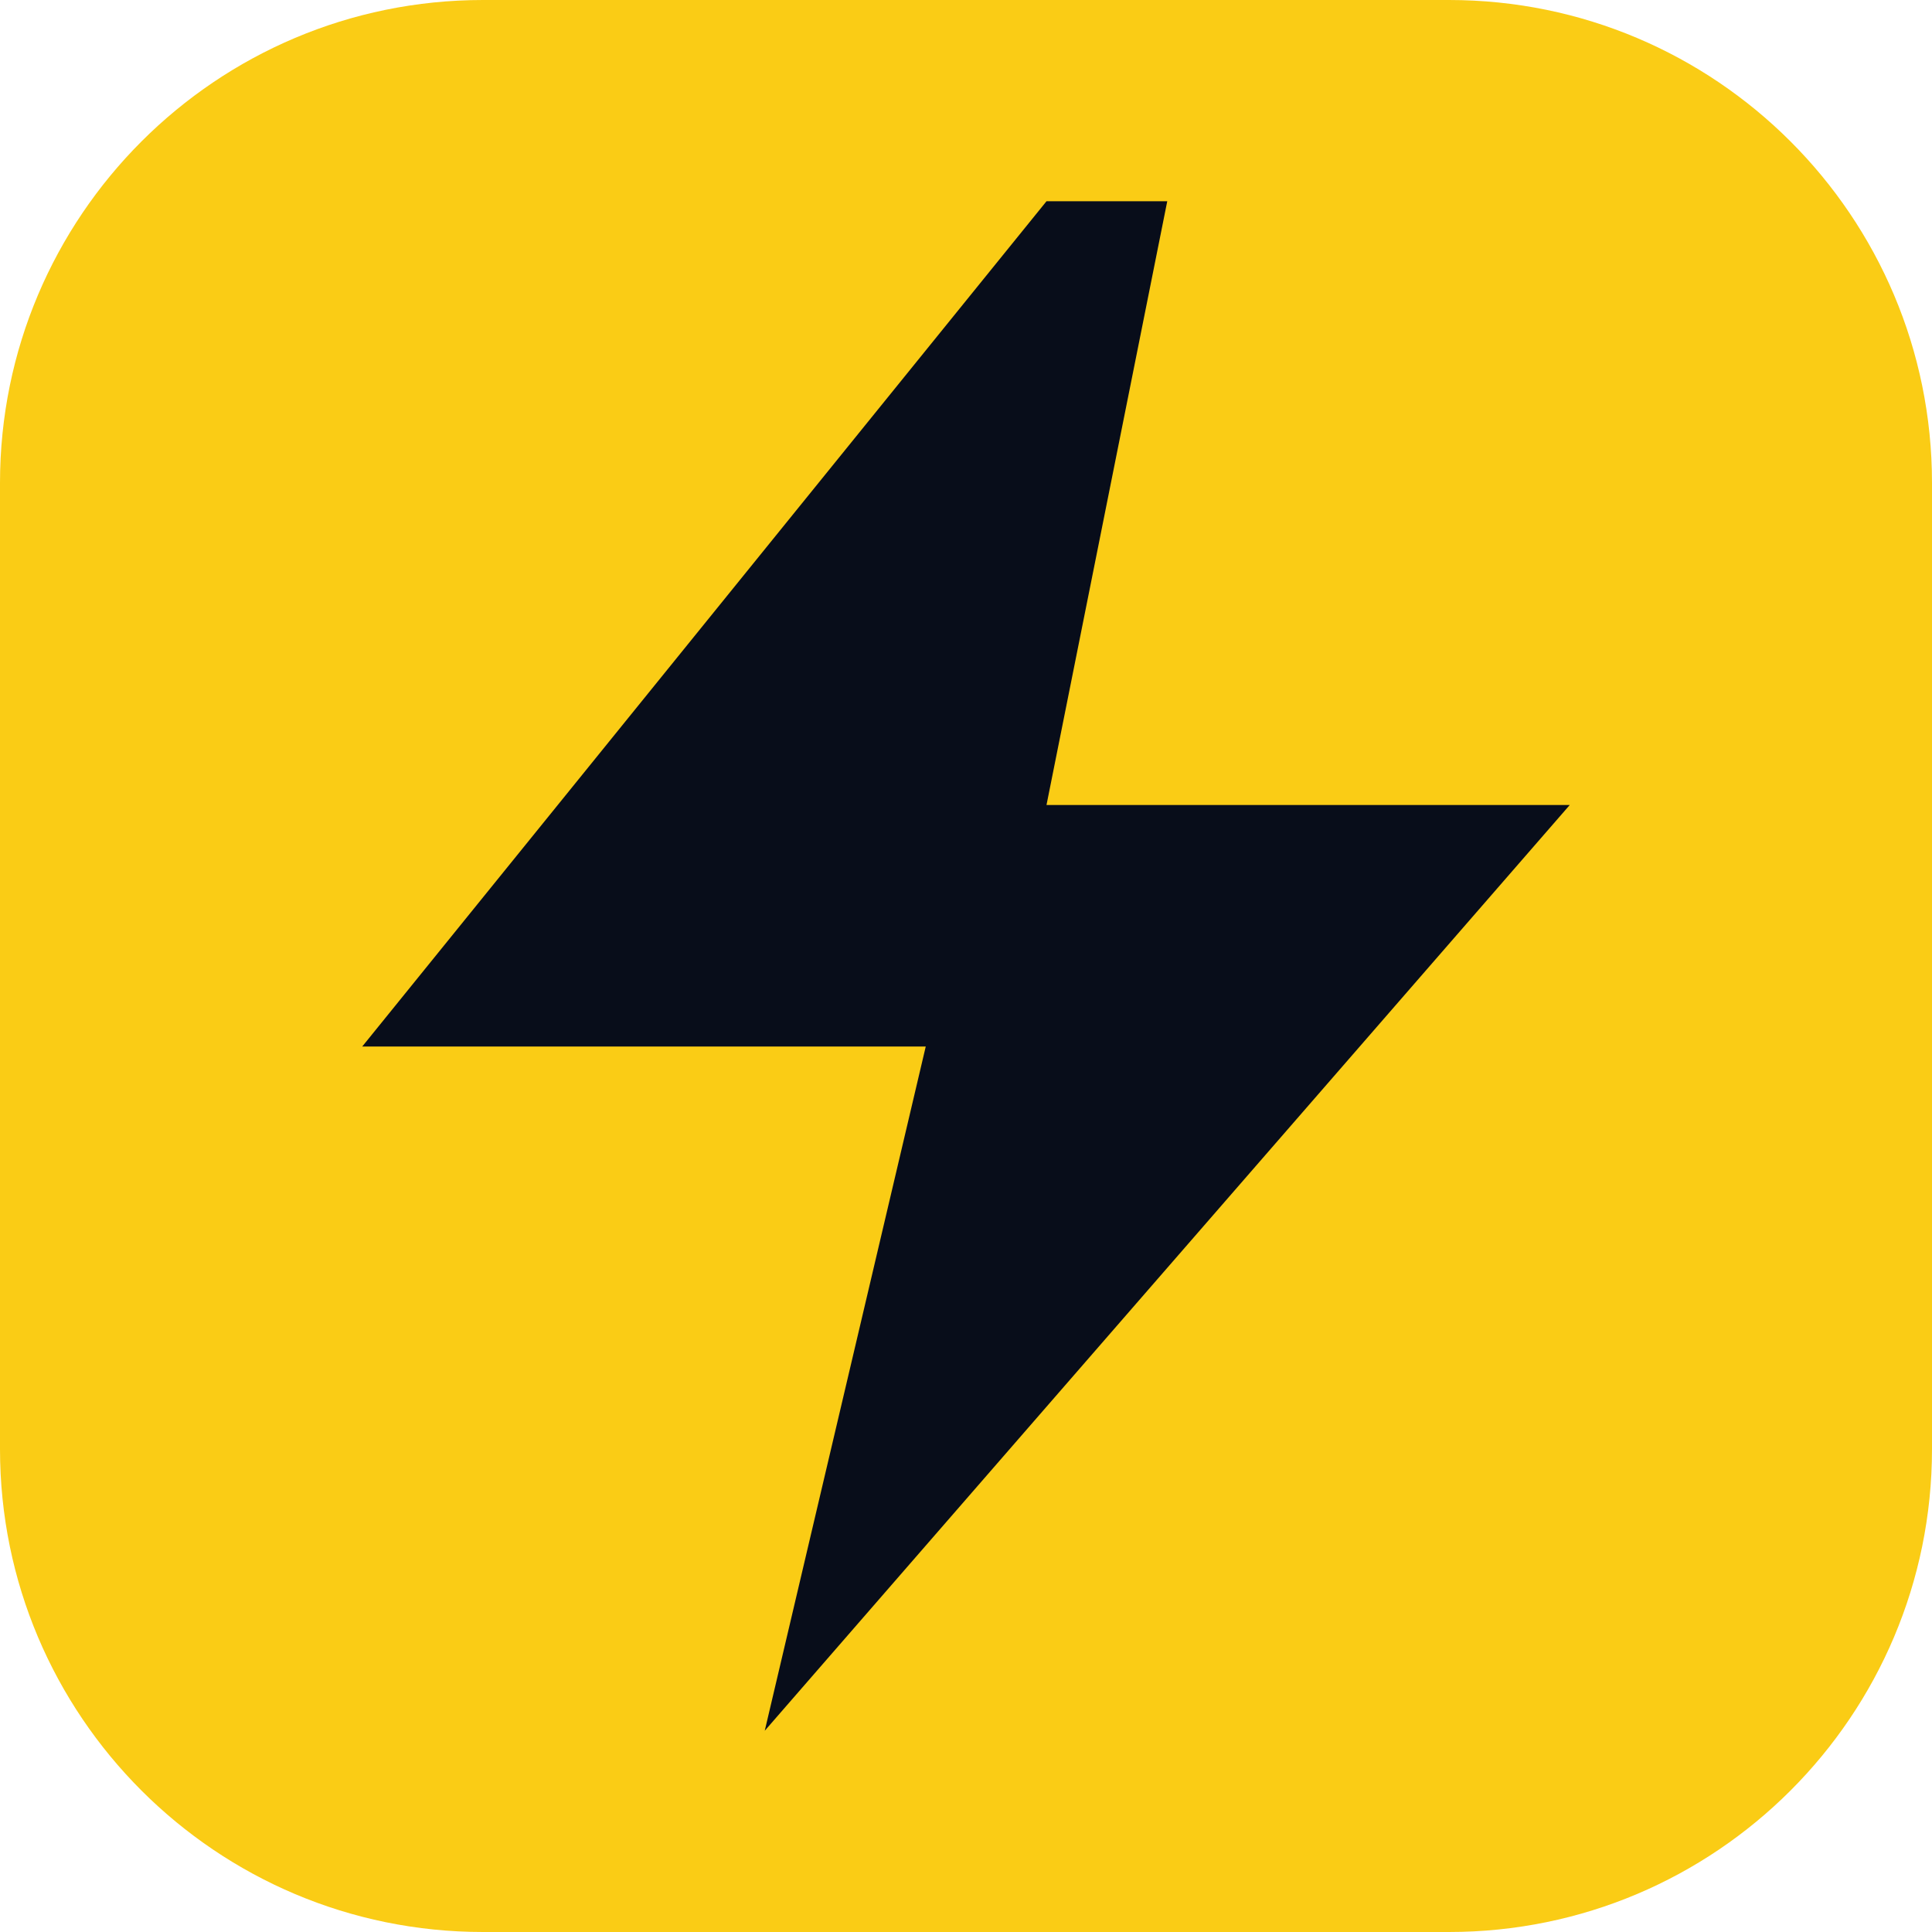
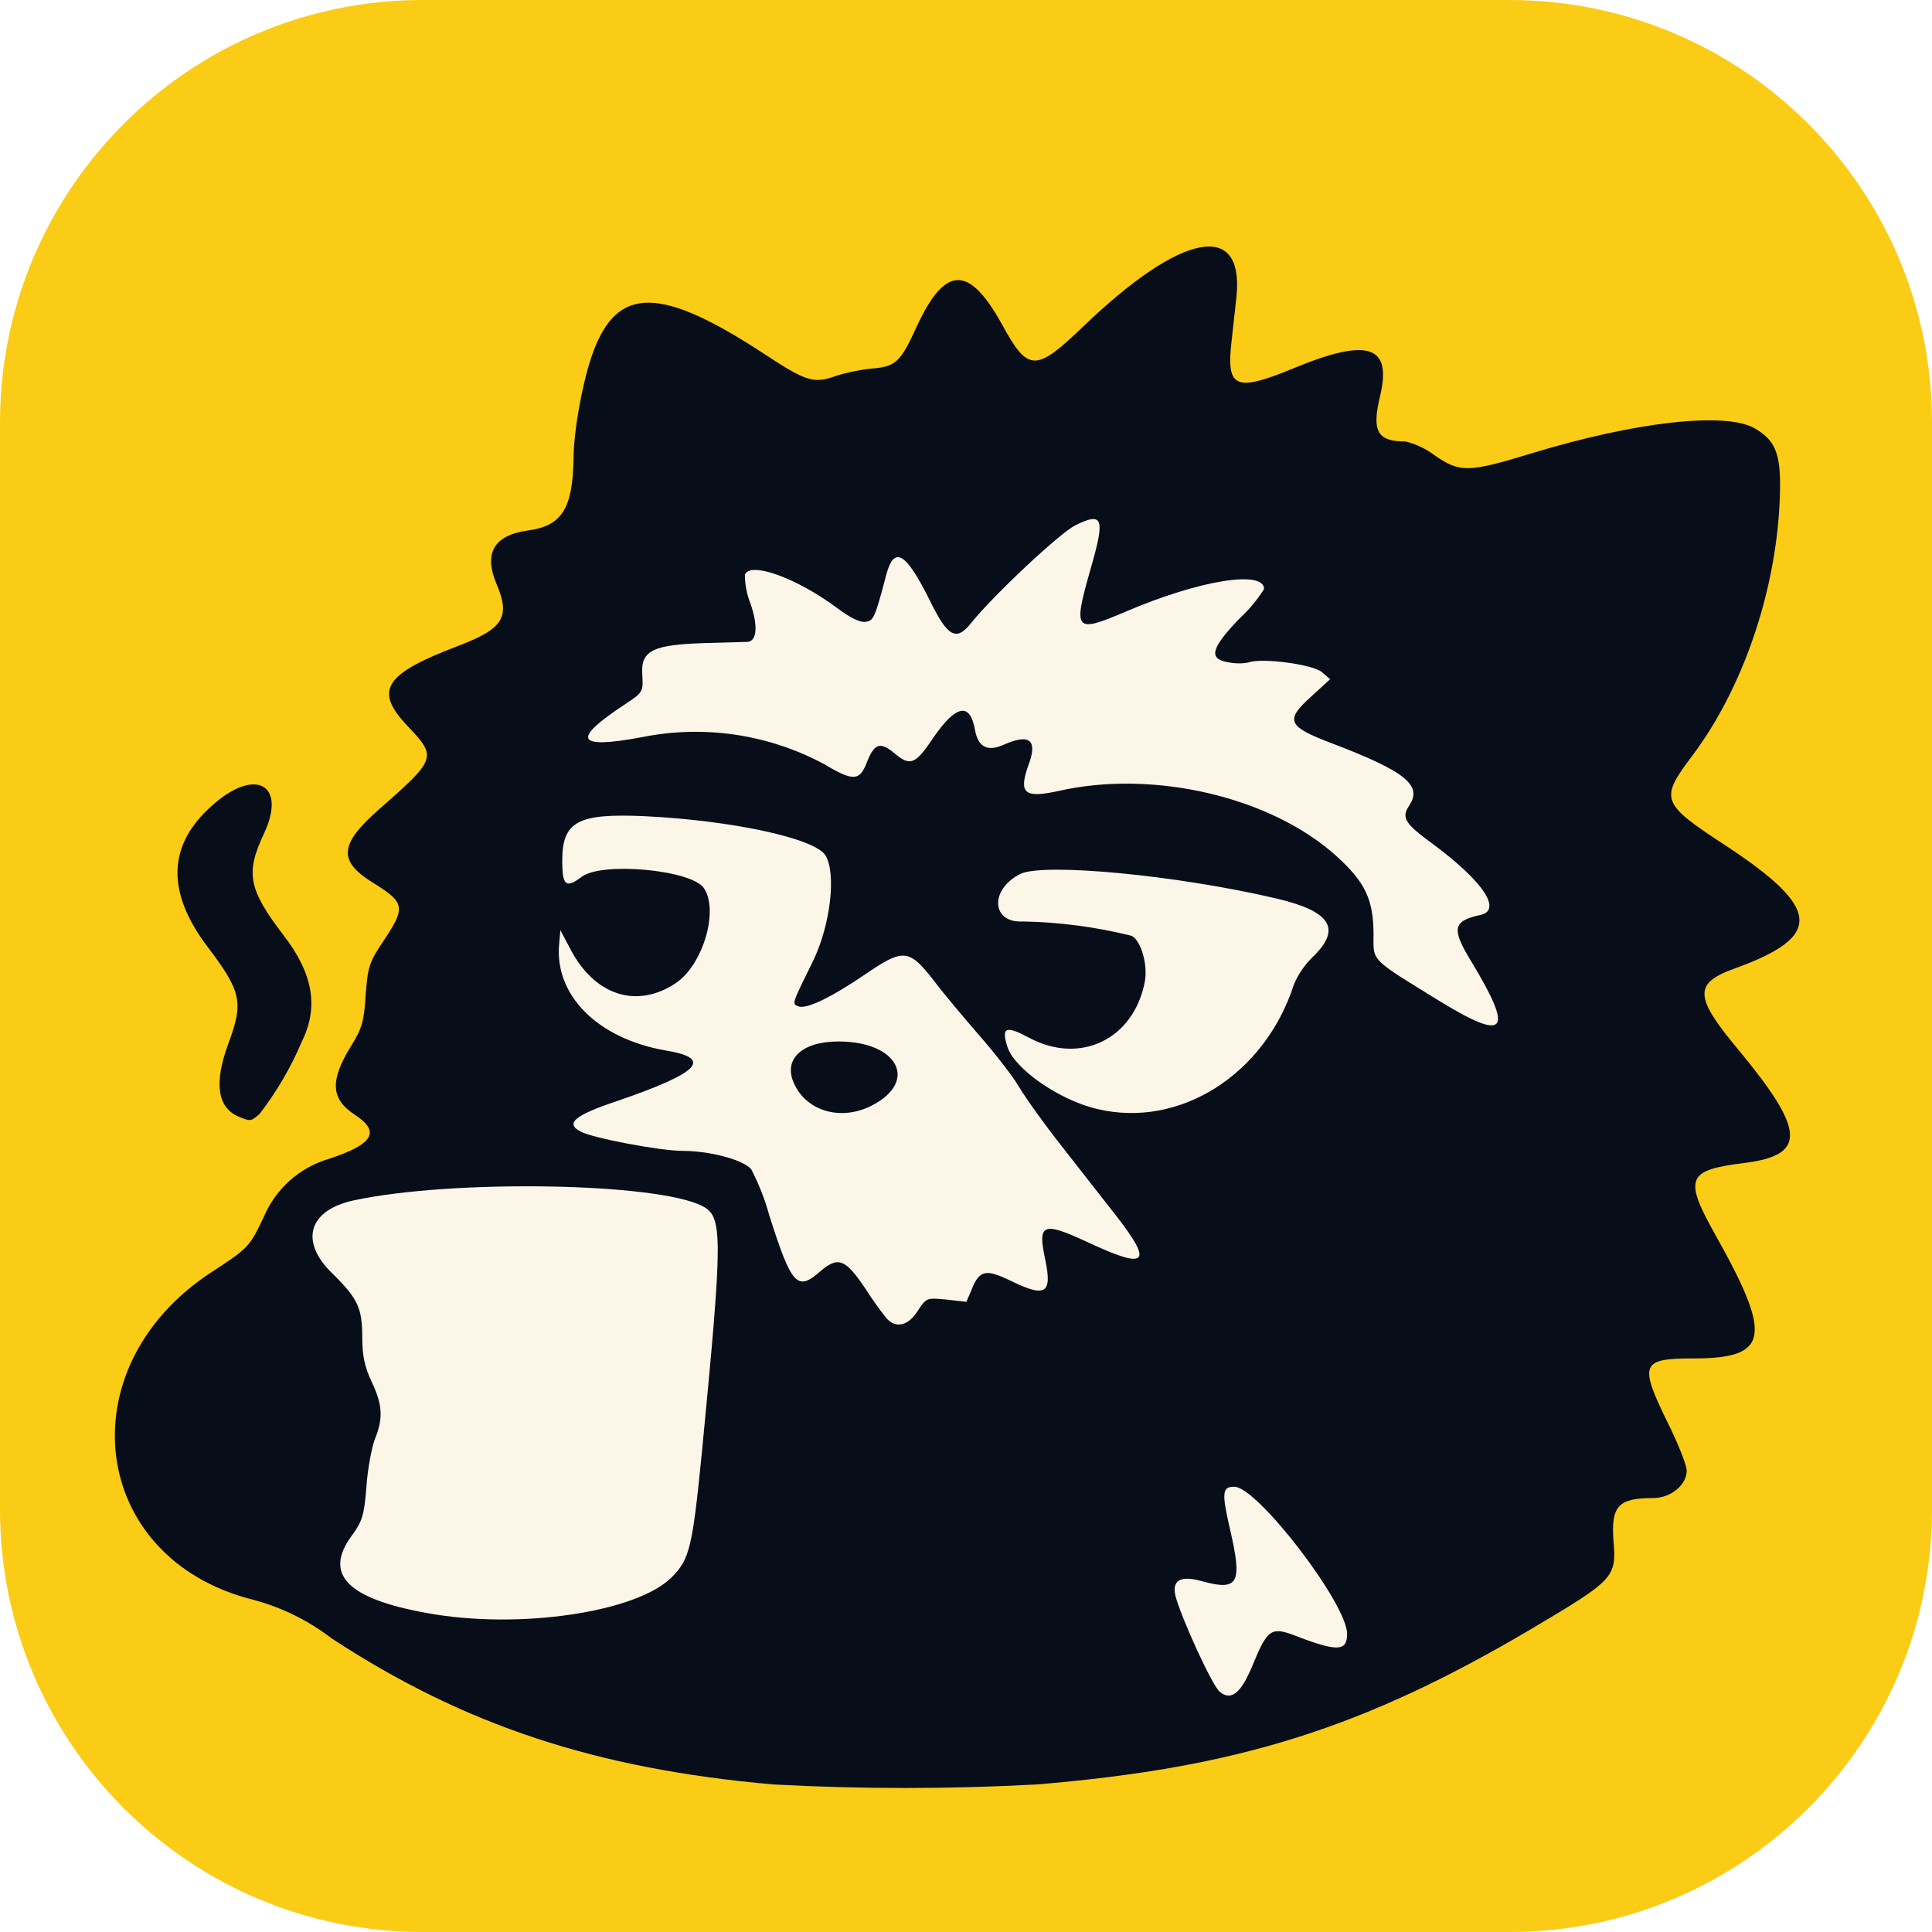
- <svg xmlns="http://www.w3.org/2000/svg" viewBox="0 0 24 24" fill="none">
-   <rect width="24" height="24" rx="6" fill="#FACC15" />
-   <path d="M13 2.5L4.5 13H11.5L9.5 21.5L19.5 10H13L14.5 2.5H13Z" fill="#080D1A" />
+ <svg xmlns="http://www.w3.org/2000/svg" viewBox="0 0 512 512">
+   <rect width="512" height="512" fill="#FACC15" rx="112" />
+   <path fill="#080D1A" fill-rule="evenodd" d="M205 472.9c-47-4.1-82-15.7-117.1-38.7a59 59 0 0 0-21-10.3c-43.1-10.9-49.5-61.3-11.1-86.6 10.1-6.6 10.3-6.8 14.1-14.8a27 27 0 0 1 17.3-15.4c11.8-3.9 13.7-7.2 6.8-11.7-6.4-4.2-6.6-9.1-.9-18.3 2.8-4.5 3.4-6.5 3.8-13.4.6-7.6.9-8.7 4.9-14.6 5.7-8.6 5.5-9.9-2.7-15-9.5-5.8-9.3-10.2 1.1-19.4 15.5-13.6 15.7-14 7.8-22.3-9-9.5-6.2-13.8 13.6-21.3 11.8-4.5 13.7-7.6 10-16.3q-5.2-12.3 8.2-14.2c9.1-1.2 12-5.8 12.2-19.2 0-7.3 2.6-21.3 5.2-28.1 6.5-17.6 17.9-17.5 45.5.6 10.9 7.2 13 7.8 18.6 5.8 2.3-.8 6.5-1.7 9.4-2 6.7-.5 7.9-1.6 12.3-11.3 7.5-16.1 13.8-16.2 22.5-.5 7 12.8 8.9 12.8 21.8.4 25.8-24.7 42.3-27.9 40.4-7.9l-1.3 11.8c-1.5 12.7.9 13.8 16.4 7.4 19.8-8.2 26.2-6.1 22.9 7.5-2.2 9.2-.7 11.9 6.8 11.9a21 21 0 0 1 7.6 3.6c6.8 4.7 8.9 4.7 25.9-.5 27.6-8.4 51.3-11 59-6.6 6 3.5 7.2 7.3 6.6 20-1.2 24-9.9 49.1-23 66.6-8.9 11.8-8.5 12.7 8.9 24.1 25.2 16.6 25.7 24 2.1 32.5-10.8 3.9-10.6 7.5 1.1 21.5 17.8 21.5 18.1 27.9 1.6 30-15.4 1.9-16.2 4-7.4 19.6 14.9 26.6 13.8 32.2-6.2 32.2-13.8 0-14.4 1.4-6.7 17.1 2.8 5.6 5 11.3 5 12.6 0 3.8-4.2 7.3-8.9 7.3-9.3 0-11.2 2.1-10.5 11.5.8 9.4.1 10.2-20.8 22.6-45.1 26.8-78.7 37.4-132.1 41.8a648 648 0 0 1-69.7 0M63.4 296q-8.7-3.6-2.9-19.4c4.1-11 3.5-13.8-5.5-25.7q-16.6-21.9 1.4-37.6c11.3-10 19.6-5.4 13.6 7.5-5 10.6-4.2 14.8 5.1 27C83 258 84.5 266.9 80 276a87 87 0 0 1-11.2 19.2c-2.3 2-2.4 2-5.4.8" />
+   <path fill="#FCF6E8" fill-rule="evenodd" d="M323.2 448.3c-2-1.7-10.2-19.6-11.7-25.4q-1.4-6.2 6.9-3.9c9.8 2.7 10.9.7 7.6-13.6-2.3-9.9-2.1-11.4 1.1-11.4 6.1 0 29.9 31 29.9 39 0 4.7-2.6 4.8-14.2.3-5.9-2.2-7-1.4-10.8 7.9-3.1 7.5-5.7 9.7-8.8 7.1m-209.9-20.8C92 423.7 85.7 417.2 93.2 407c2.8-3.8 3.3-5.4 3.9-12.9.3-4.7 1.4-10.4 2.2-12.6 2.3-5.6 2.1-9.2-.8-15.3-1.9-4-2.5-7.1-2.5-11.8 0-7.8-1.2-10.3-7.9-16.9-8.8-8.5-6.4-16.8 5.7-19.4 26.1-5.6 80.2-4.7 92.3 1.5 5.5 2.8 5.5 7.4-.1 65.4-2.5 25-3.2 28.2-8 33-9.3 9.3-40.5 13.9-64.7 9.5m121.5-78.3a98 98 0 0 1-5.6-7.9c-5.2-7.7-7.1-8.4-11.8-4.4-6.1 5.4-7.6 3.8-13.5-14.7a62 62 0 0 0-4.8-12.3c-2-2.5-10.9-4.9-18.1-4.9-6.1 0-23.9-3.4-27.1-5.1-4.2-2.2-1.7-4.3 9.6-8.1 21.9-7.5 25.6-11.3 13-13.4-18.1-3.1-29.7-14.7-28.3-28.4l.3-3.5 2.7 5.1c6.4 12.2 17.5 15.8 27.8 9 7.3-4.8 11.6-19.4 7.5-25.3-3.4-4.8-27.1-7-32.4-2.9-4.1 3.1-5.1 2.3-5.1-4.2 0-10.5 4-12.7 21.8-11.9 23 1.1 44.9 5.8 47.9 10.3 3 4.7 1.4 18.5-3.2 28-5.7 11.6-5.7 11.4-3.9 12.1 2.1.8 8.6-2.3 17.7-8.5 10.1-6.9 11.6-6.8 18.2 1.7 2.7 3.6 8.3 10.2 12.2 14.7 4 4.6 8.7 10.6 10.4 13.5s6.8 10 11.3 15.7l14.4 18.4c9.8 12.6 8.2 14.3-6.9 7.3-12.6-5.9-14-5.4-11.9 4.3 1.9 9.1.1 10.2-9.4 5.5-6.3-3-8-2.7-10 2.2l-1.5 3.5-5.3-.6c-5.2-.5-5.3-.5-7.6 3-2.5 4-5.9 4.8-8.4 1.8M231 293c12.5-6.4 7-17-8.8-17-9.8 0-14.8 4.8-11.7 11.3 3.4 7.3 12.5 9.8 20.5 5.7m59.8.9c-10-2.3-21.9-10.6-23.8-16.4-1.7-5.3-.5-5.8 5.7-2.5 13.6 7.3 27.8.4 30.7-14.9.8-4.5-1-10.8-3.5-12.1a129 129 0 0 0-28.8-3.8c-8.4.5-8.9-8.5-.7-12.6 6.2-3 41.4.3 67.8 6.5 14.5 3.4 17.4 8 9.8 15.4a22 22 0 0 0-5.1 7.4c-7.7 23.9-30.3 38.2-52.1 33m91.2-28.3c-19.3-11.9-18-10.6-18-18.3-.1-9-2.2-13.5-9.8-20.4-17.3-15.7-48.5-23-73.6-17.3-9.1 2-10.7.7-8.1-6.7q3.9-10.2-6.6-5.5-6.3 2.8-7.5-3.9-2-11.4-11.4 2.5c-4.5 6.7-5.9 7.1-10.1 3.5-3.7-3-5.2-2.5-7.2 2.6-1.9 4.9-3.6 5-11.3.4a72 72 0 0 0-48.5-7.1c-17.3 3.2-18.5.6-4.2-8.8 4.7-3.1 4.8-3.3 4.5-7.9-.4-6.4 2.9-7.9 17.3-8.3l10.7-.3c2.4-.3 2.7-4.3.7-10.1a21 21 0 0 1-1.5-7.7c1.4-3.6 13.8.9 24.4 8.8 3.3 2.5 6.1 3.9 7.5 3.7 2.2-.3 2.5-.8 5.6-12.6 2.1-7.7 5.2-5.8 11.6 7.1 4.6 9.4 6.9 10.7 10.7 6 5.8-7.3 23.7-24.1 27.8-26.1 7.3-3.6 7.9-1.9 4.1 11.3-4.8 16.8-4.4 17.4 9.2 11.6 19.6-8.4 36.7-11.1 36.7-6a39 39 0 0 1-6.5 7.8c-7.6 7.9-8.3 10.7-3.1 11.6 1.9.4 4.4.4 5.6 0 3.8-1.2 16.9.6 19.3 2.6l2.2 1.9-4.8 4.4c-7.3 6.5-6.6 8.1 5.3 12.6 19.4 7.4 24 11.1 20.5 16.4-2.2 3.3-1.3 4.8 6.4 10.4 13.3 9.9 18.3 17.5 12.3 18.7-7.2 1.6-7.6 3.6-2.3 12.3 11.3 18.7 9.4 21.3-7.9 10.8" />
</svg>
